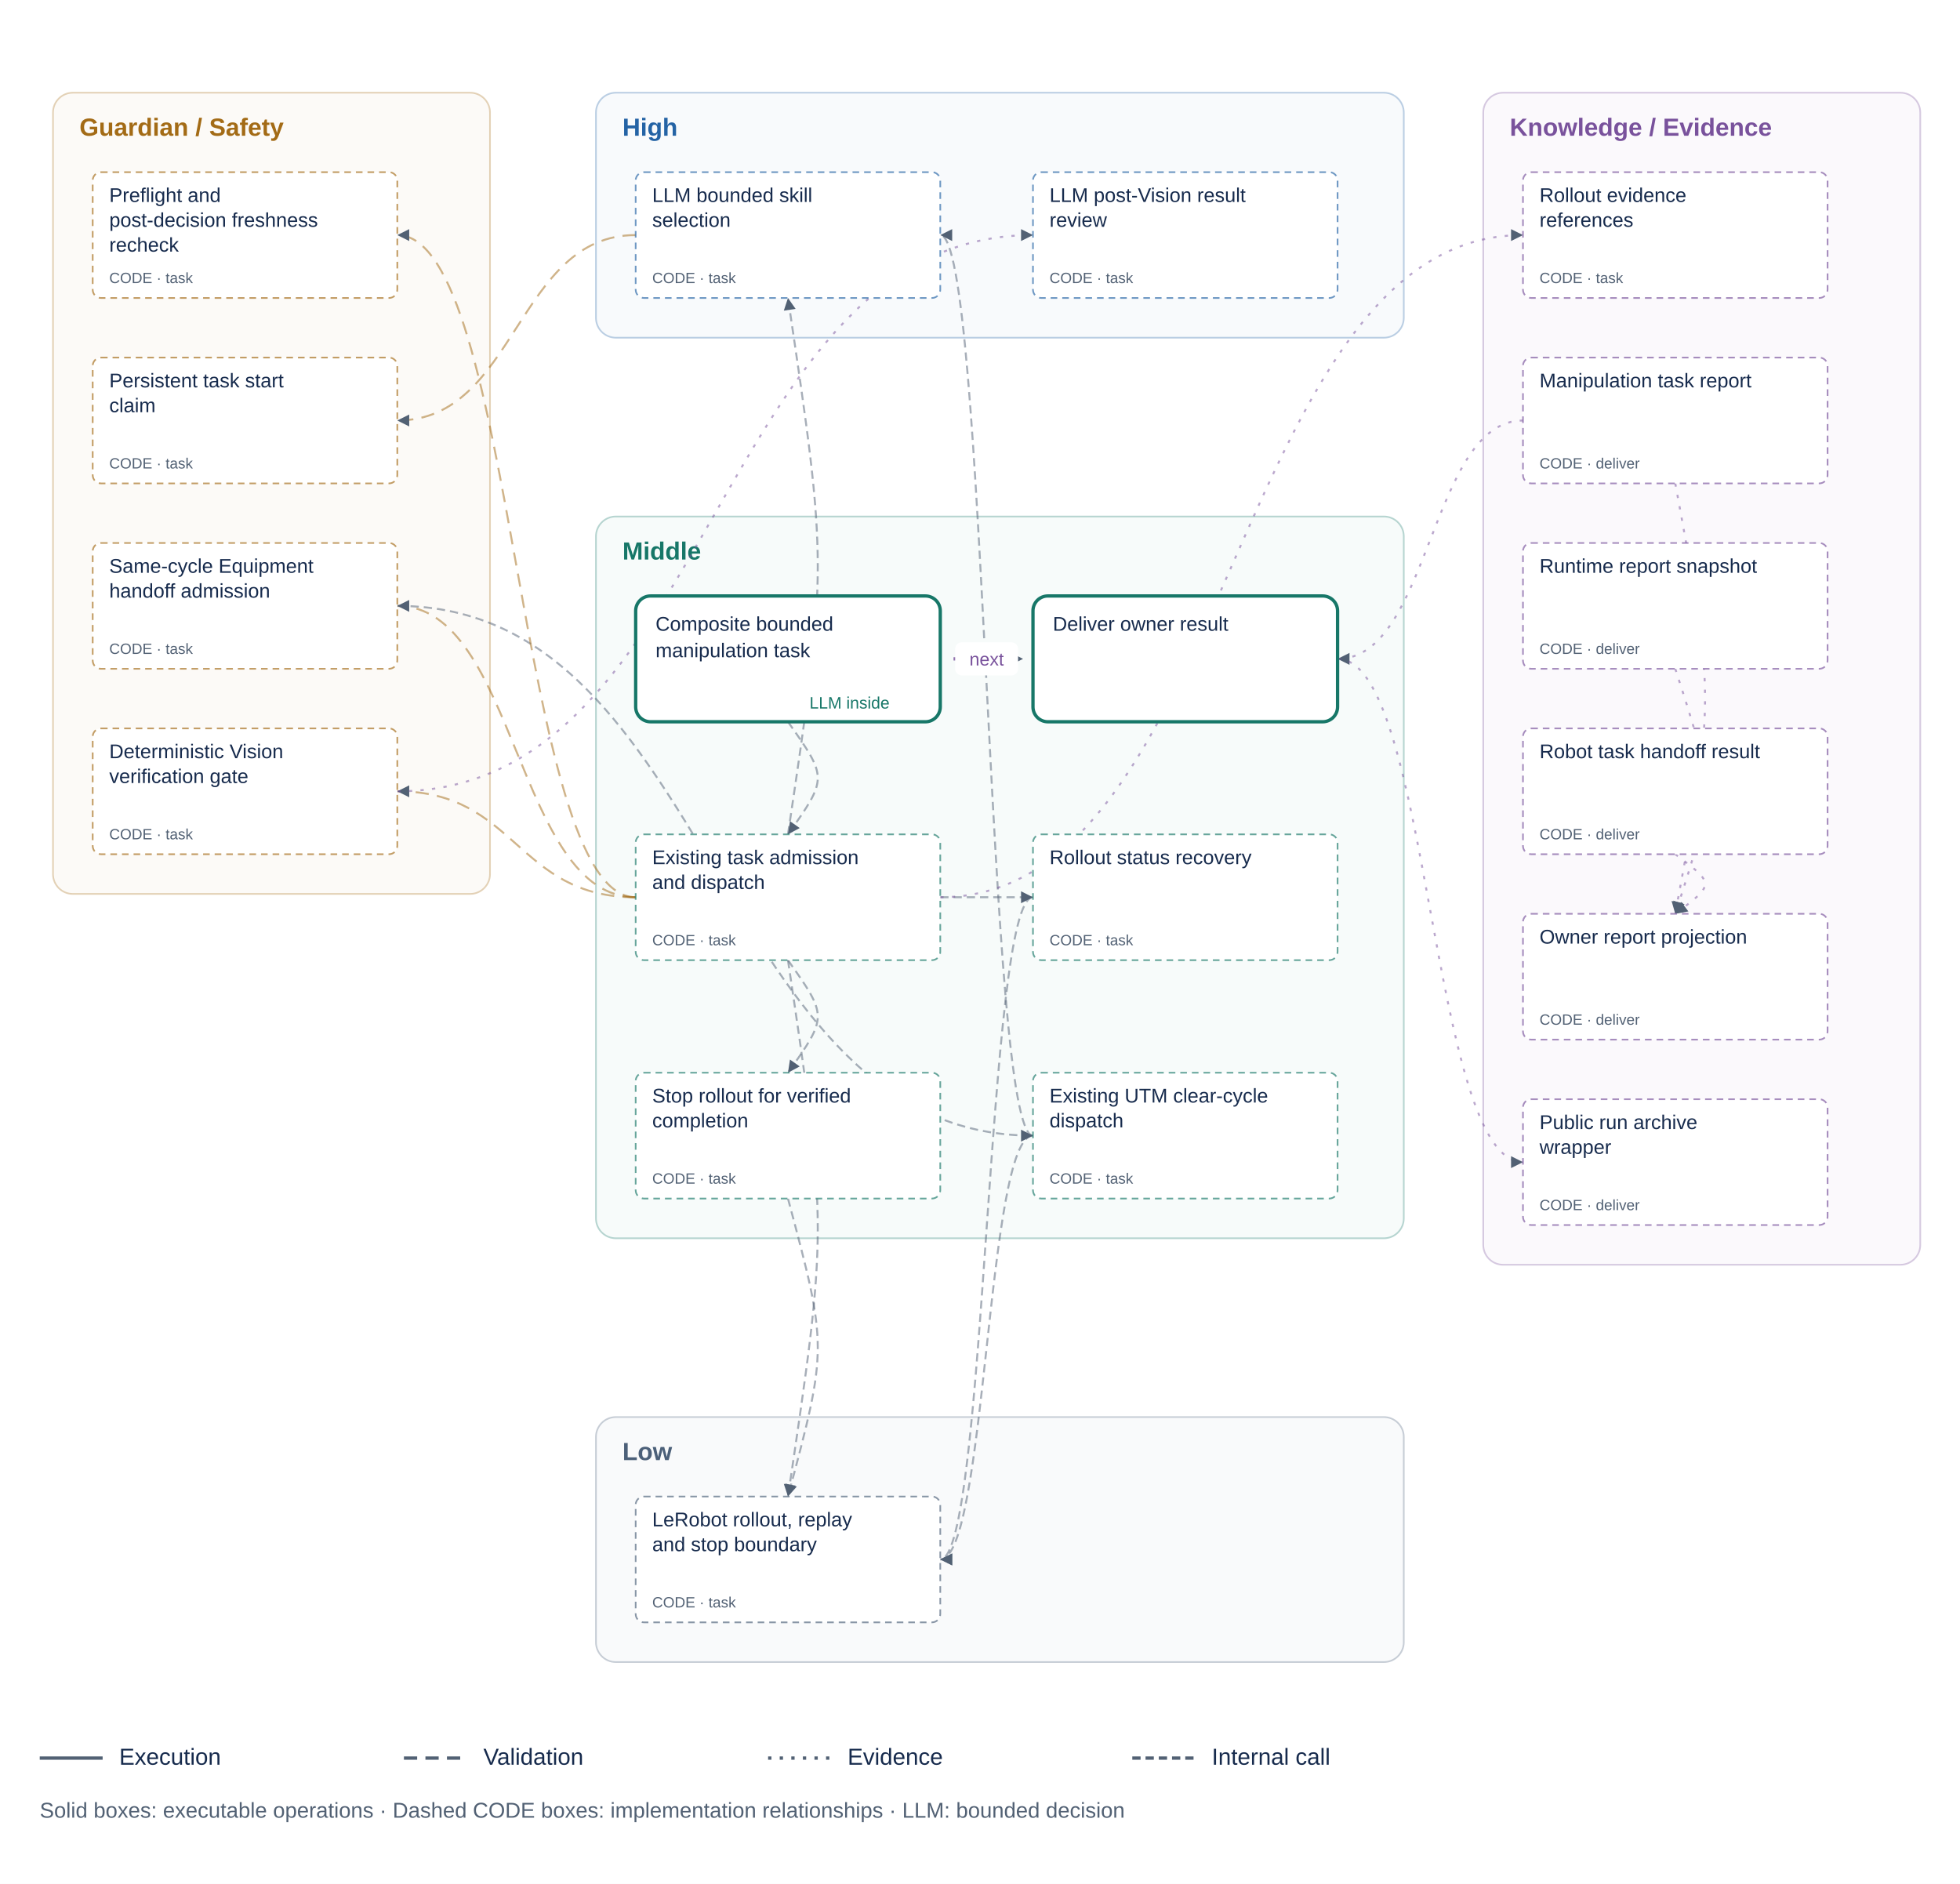
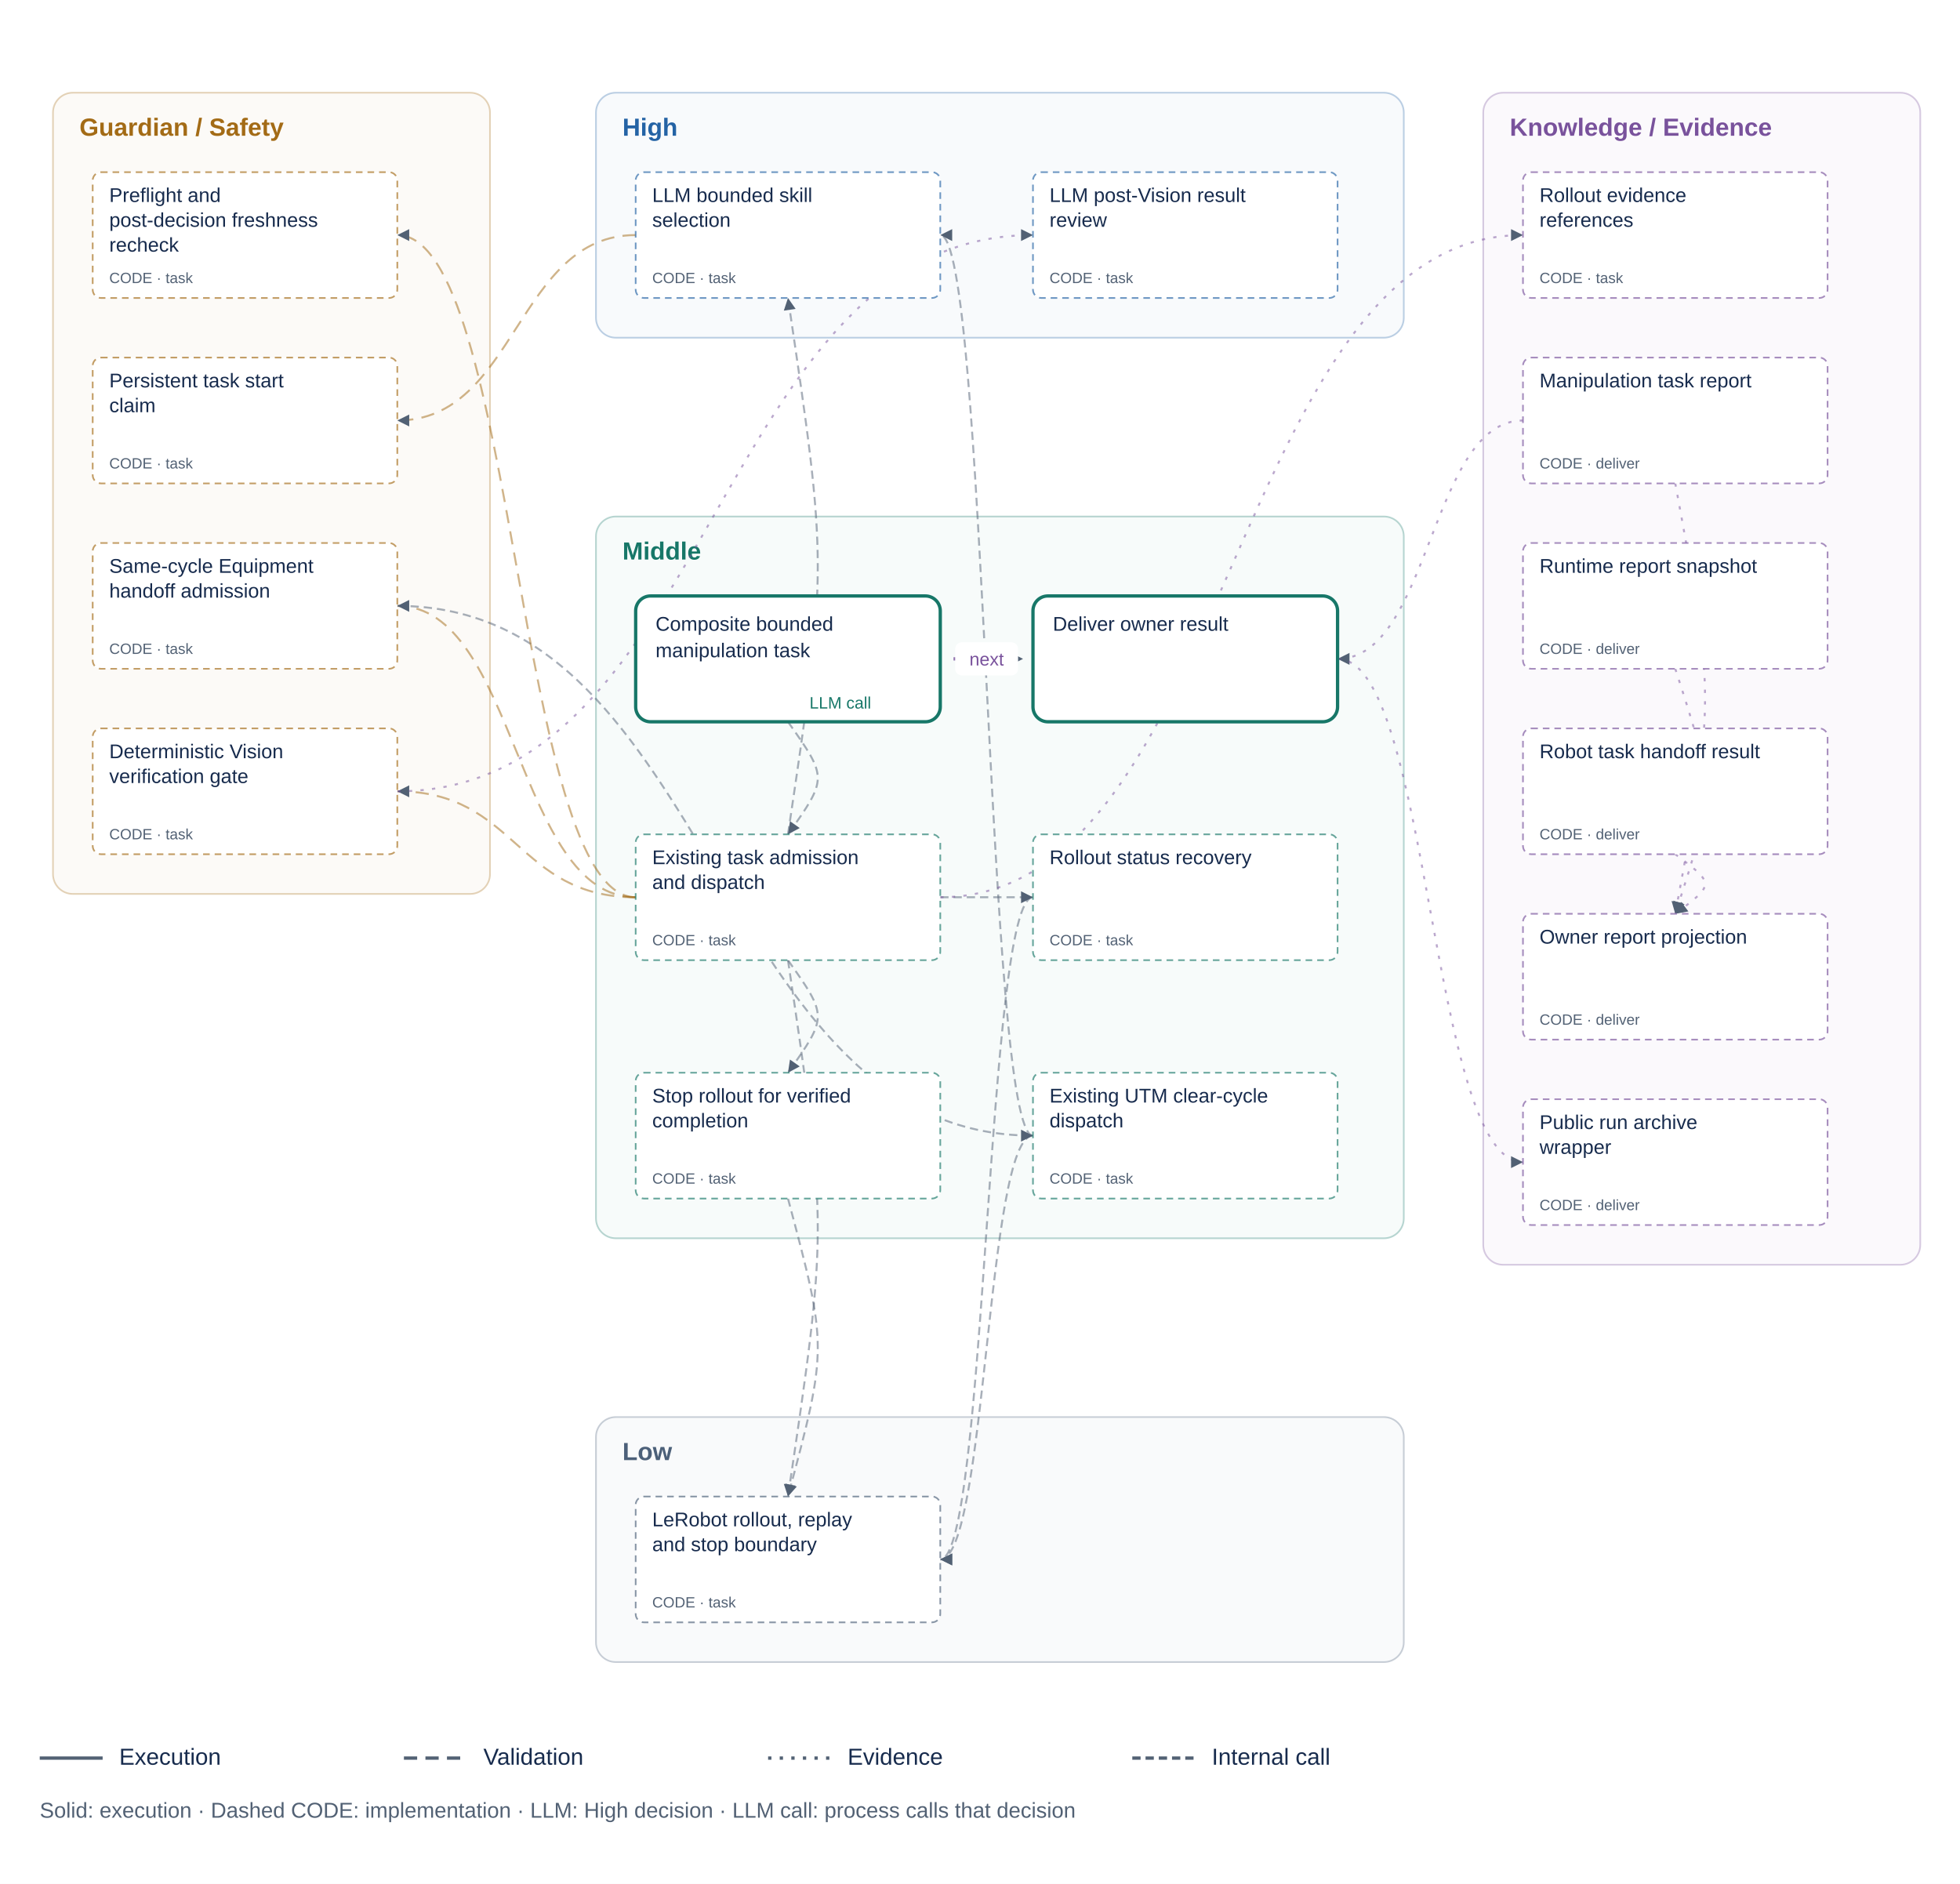
<svg xmlns="http://www.w3.org/2000/svg" data-theme="document" viewBox="0 0 1184 1138" role="img" aria-label="Manipulation Agent Module five-area internal graph" style="font-family:Arial,sans-serif;background:#ffffff">
  <rect width="100%" height="100%" fill="#ffffff" />
  <defs>
    <marker id="control-arrow" markerWidth="6" markerHeight="6" refX="5" refY="3" orient="auto">
      <path d="M0,0 L6,3 L0,6z" fill="#526174" />
    </marker>
  </defs>
  <g class="runtime-control-area" data-control-area="high" pointer-events="none">
    <rect x="360" y="56" width="488" height="148" rx="12" fill="#2463a5" fill-opacity=".035" stroke="#2463a5" stroke-opacity=".3" />
    <text x="376" y="82" fill="#2463a5" font-size="15" font-weight="600">High</text>
  </g>
  <g class="runtime-control-area" data-control-area="middle" pointer-events="none">
    <rect x="360" y="312" width="488" height="436" rx="12" fill="#177768" fill-opacity=".035" stroke="#177768" stroke-opacity=".3" />
    <text x="376" y="338" fill="#177768" font-size="15" font-weight="600">Middle</text>
  </g>
  <g class="runtime-control-area" data-control-area="low" pointer-events="none">
    <rect x="360" y="856" width="488" height="148" rx="12" fill="#4c6079" fill-opacity=".035" stroke="#4c6079" stroke-opacity=".3" />
    <text x="376" y="882" fill="#4c6079" font-size="15" font-weight="600">Low</text>
  </g>
  <g class="runtime-control-area" data-control-area="guardian" pointer-events="none">
    <rect x="32" y="56" width="264" height="484" rx="12" fill="#a36b16" fill-opacity=".035" stroke="#a36b16" stroke-opacity=".3" />
    <text x="48" y="82" fill="#a36b16" font-size="15" font-weight="600">Guardian / Safety</text>
  </g>
  <g class="runtime-control-area" data-control-area="knowledge" pointer-events="none">
    <rect x="896" y="56" width="264" height="708" rx="12" fill="#79529c" fill-opacity=".035" stroke="#79529c" stroke-opacity=".3" />
    <text x="912" y="82" fill="#79529c" font-size="15" font-weight="600">Knowledge / Evidence</text>
  </g>
  <defs>
    <marker id="control-detail-arrow" markerWidth="7" markerHeight="7" refX="6" refY="3" orient="auto">
      <path d="M0,0 L6,3 L0,6z" fill="#526174" />
    </marker>
  </defs>
  <g data-implementation-edge="task" pointer-events="none">
    <path d="M476,436 C500,470 500,470 476,504" fill="none" stroke="#526174" stroke-opacity=".5" stroke-width="1.2" stroke-dasharray="5 3" marker-end="url(#control-detail-arrow)" />
  </g>
  <g data-implementation-edge="task" pointer-events="none">
    <path d="M384,542 C312,542 312,366 240,366" fill="none" stroke="#a36b16" stroke-opacity=".5" stroke-width="1.2" stroke-dasharray="8 5" marker-end="url(#control-detail-arrow)" />
  </g>
  <g data-implementation-edge="task" pointer-events="none">
    <path d="M240,366 C432,366 432,686 624,686" fill="none" stroke="#526174" stroke-opacity=".5" stroke-width="1.2" stroke-dasharray="5 3" marker-end="url(#control-detail-arrow)" />
  </g>
  <g data-implementation-edge="task" pointer-events="none">
    <path d="M624,686 C596,686 596,942 568,942" fill="none" stroke="#526174" stroke-opacity=".5" stroke-width="1.2" stroke-dasharray="5 3" marker-end="url(#control-detail-arrow)" />
  </g>
  <g data-implementation-edge="task" pointer-events="none">
    <path d="M624,686 C596,686 596,142 568,142" fill="none" stroke="#526174" stroke-opacity=".5" stroke-width="1.2" stroke-dasharray="5 3" marker-end="url(#control-detail-arrow)" />
  </g>
  <g data-implementation-edge="task" pointer-events="none">
    <path d="M384,542 C312,542 312,142 240,142" fill="none" stroke="#a36b16" stroke-opacity=".5" stroke-width="1.2" stroke-dasharray="8 5" marker-end="url(#control-detail-arrow)" />
  </g>
  <g data-implementation-edge="task" pointer-events="none">
    <path d="M476,504 C500,342 500,342 476,180" fill="none" stroke="#526174" stroke-opacity=".5" stroke-width="1.2" stroke-dasharray="5 3" marker-end="url(#control-detail-arrow)" />
  </g>
  <g data-implementation-edge="task" pointer-events="none">
    <path d="M384,142 C312,142 312,254 240,254" fill="none" stroke="#a36b16" stroke-opacity=".5" stroke-width="1.2" stroke-dasharray="8 5" marker-end="url(#control-detail-arrow)" />
  </g>
  <g data-implementation-edge="task" pointer-events="none">
    <path d="M476,580 C500,742 500,742 476,904" fill="none" stroke="#526174" stroke-opacity=".5" stroke-width="1.2" stroke-dasharray="5 3" marker-end="url(#control-detail-arrow)" />
  </g>
  <g data-implementation-edge="task" pointer-events="none">
    <path d="M568,542 C596,542 596,542 624,542" fill="none" stroke="#526174" stroke-opacity=".5" stroke-width="1.2" stroke-dasharray="5 3" marker-end="url(#control-detail-arrow)" />
  </g>
  <g data-implementation-edge="task" pointer-events="none">
    <path d="M624,542 C596,542 596,942 568,942" fill="none" stroke="#526174" stroke-opacity=".5" stroke-width="1.2" stroke-dasharray="5 3" marker-end="url(#control-detail-arrow)" />
  </g>
  <g data-implementation-edge="task" pointer-events="none">
    <path d="M476,580 C500,614 500,614 476,648" fill="none" stroke="#526174" stroke-opacity=".5" stroke-width="1.2" stroke-dasharray="5 3" marker-end="url(#control-detail-arrow)" />
  </g>
  <g data-implementation-edge="task" pointer-events="none">
    <path d="M476,724 C500,814 500,814 476,904" fill="none" stroke="#526174" stroke-opacity=".5" stroke-width="1.2" stroke-dasharray="5 3" marker-end="url(#control-detail-arrow)" />
  </g>
  <g data-implementation-edge="task" pointer-events="none">
    <path d="M384,542 C312,542 312,478 240,478" fill="none" stroke="#a36b16" stroke-opacity=".5" stroke-width="1.2" stroke-dasharray="8 5" marker-end="url(#control-detail-arrow)" />
  </g>
  <g data-implementation-edge="task" pointer-events="none">
    <path d="M240,478 C432,478 432,142 624,142" fill="none" stroke="#79529c" stroke-opacity=".5" stroke-width="1.2" stroke-dasharray="2 5" marker-end="url(#control-detail-arrow)" />
  </g>
  <g data-implementation-edge="task" pointer-events="none">
    <path d="M568,542 C744,542 744,142 920,142" fill="none" stroke="#79529c" stroke-opacity=".5" stroke-width="1.2" stroke-dasharray="2 5" marker-end="url(#control-detail-arrow)" />
  </g>
  <g data-implementation-edge="deliver" pointer-events="none">
    <path d="M920,254 C864,254 864,398 808,398" fill="none" stroke="#79529c" stroke-opacity=".5" stroke-width="1.2" stroke-dasharray="2 5" marker-end="url(#control-detail-arrow)" />
  </g>
  <g data-implementation-edge="deliver" pointer-events="none">
    <path d="M1012,404 C1036,478 1036,478 1012,552" fill="none" stroke="#79529c" stroke-opacity=".5" stroke-width="1.2" stroke-dasharray="2 5" marker-end="url(#control-detail-arrow)" />
  </g>
  <g data-implementation-edge="deliver" pointer-events="none">
    <path d="M1012,516 C1036,534 1036,534 1012,552" fill="none" stroke="#79529c" stroke-opacity=".5" stroke-width="1.2" stroke-dasharray="2 5" marker-end="url(#control-detail-arrow)" />
  </g>
  <g data-implementation-edge="deliver" pointer-events="none">
    <path d="M1012,292 C1036,422 1036,422 1012,552" fill="none" stroke="#79529c" stroke-opacity=".5" stroke-width="1.2" stroke-dasharray="2 5" marker-end="url(#control-detail-arrow)" />
  </g>
  <g data-implementation-edge="deliver" pointer-events="none">
    <path d="M808,398 C864,398 864,702 920,702" fill="none" stroke="#79529c" stroke-opacity=".5" stroke-width="1.2" stroke-dasharray="2 5" marker-end="url(#control-detail-arrow)" />
  </g>
  <g data-implementation-node="task::task" data-implementation-owner="task" pointer-events="auto" role="img" aria-label="Existing task admission and dispatch; code-owned; ManipulationAgent._run_task">
    <rect x="384" y="504" width="184" height="76" rx="5" fill="#ffffff" stroke="#177768" stroke-opacity=".65" stroke-dasharray="4 3" />
    <text x="394" y="522" fill="#172b4d" font-size="12">Existing task admission</text>
    <text x="394" y="537" fill="#172b4d" font-size="12">and dispatch</text>
    <text x="394" y="571" fill="#526174" font-size="9">CODE · task</text>
  </g>
  <g data-implementation-node="task::preflight" data-implementation-owner="task" pointer-events="auto" role="img" aria-label="Preflight and post-decision freshness recheck; code-owned; ManipulationAgent._preflight">
    <rect x="56" y="104" width="184" height="76" rx="5" fill="#ffffff" stroke="#a36b16" stroke-opacity=".65" stroke-dasharray="4 3" />
    <text x="66" y="122" fill="#172b4d" font-size="12">Preflight and</text>
    <text x="66" y="137" fill="#172b4d" font-size="12">post-decision freshness</text>
    <text x="66" y="152" fill="#172b4d" font-size="12">recheck</text>
    <text x="66" y="171" fill="#526174" font-size="9">CODE · task</text>
  </g>
  <g data-implementation-node="task::choice" data-implementation-owner="task" pointer-events="auto" role="img" aria-label="LLM bounded skill selection; code-owned; select_manipulation_tool">
    <rect x="384" y="104" width="184" height="76" rx="5" fill="#ffffff" stroke="#2463a5" stroke-opacity=".65" stroke-dasharray="4 3" />
    <text x="394" y="122" fill="#172b4d" font-size="12">LLM bounded skill</text>
    <text x="394" y="137" fill="#172b4d" font-size="12">selection</text>
    <text x="394" y="171" fill="#526174" font-size="9">CODE · task</text>
  </g>
  <g data-implementation-node="task::once" data-implementation-owner="task" pointer-events="auto" role="img" aria-label="Persistent task start claim; code-owned; claim_skill_execution">
    <rect x="56" y="216" width="184" height="76" rx="5" fill="#ffffff" stroke="#a36b16" stroke-opacity=".65" stroke-dasharray="4 3" />
    <text x="66" y="234" fill="#172b4d" font-size="12">Persistent task start</text>
    <text x="66" y="249" fill="#172b4d" font-size="12">claim</text>
    <text x="66" y="283" fill="#526174" font-size="9">CODE · task</text>
  </g>
  <g data-implementation-node="task::rollout" data-implementation-owner="task" pointer-events="auto" role="img" aria-label="Rollout status recovery; code-owned; ManipulationAgent._refresh_existing_rollout_status">
    <rect x="624" y="504" width="184" height="76" rx="5" fill="#ffffff" stroke="#177768" stroke-opacity=".65" stroke-dasharray="4 3" />
    <text x="634" y="522" fill="#172b4d" font-size="12">Rollout status recovery</text>
    <text x="634" y="571" fill="#526174" font-size="9">CODE · task</text>
  </g>
  <g data-implementation-node="task::stop" data-implementation-owner="task" pointer-events="auto" role="img" aria-label="Stop rollout for verified completion; code-owned; ManipulationAgent._stop_rollout_for_completion">
    <rect x="384" y="648" width="184" height="76" rx="5" fill="#ffffff" stroke="#177768" stroke-opacity=".65" stroke-dasharray="4 3" />
    <text x="394" y="666" fill="#172b4d" font-size="12">Stop rollout for verified</text>
    <text x="394" y="681" fill="#172b4d" font-size="12">completion</text>
    <text x="394" y="715" fill="#526174" font-size="9">CODE · task</text>
  </g>
  <g data-implementation-node="task::robot" data-implementation-owner="task" pointer-events="auto" role="img" aria-label="LeRobot rollout, replay and stop boundary; code-owned; LeRobotBridge">
    <rect x="384" y="904" width="184" height="76" rx="5" fill="#ffffff" stroke="#4c6079" stroke-opacity=".65" stroke-dasharray="4 3" />
    <text x="394" y="922" fill="#172b4d" font-size="12">LeRobot rollout, replay</text>
    <text x="394" y="937" fill="#172b4d" font-size="12">and stop boundary</text>
    <text x="394" y="971" fill="#526174" font-size="9">CODE · task</text>
  </g>
  <g data-implementation-node="task::clear" data-implementation-owner="task" pointer-events="auto" role="img" aria-label="Existing UTM clear-cycle dispatch; code-owned; run_clear_manipulation">
    <rect x="624" y="648" width="184" height="76" rx="5" fill="#ffffff" stroke="#177768" stroke-opacity=".65" stroke-dasharray="4 3" />
    <text x="634" y="666" fill="#172b4d" font-size="12">Existing UTM clear-cycle</text>
    <text x="634" y="681" fill="#172b4d" font-size="12">dispatch</text>
    <text x="634" y="715" fill="#526174" font-size="9">CODE · task</text>
  </g>
  <g data-implementation-node="task::clear_scope" data-implementation-owner="task" pointer-events="auto" role="img" aria-label="Same-cycle Equipment handoff admission; code-owned; current_clear">
    <rect x="56" y="328" width="184" height="76" rx="5" fill="#ffffff" stroke="#a36b16" stroke-opacity=".65" stroke-dasharray="4 3" />
    <text x="66" y="346" fill="#172b4d" font-size="12">Same-cycle Equipment</text>
    <text x="66" y="361" fill="#172b4d" font-size="12">handoff admission</text>
    <text x="66" y="395" fill="#526174" font-size="9">CODE · task</text>
  </g>
  <g data-implementation-node="task::verification" data-implementation-owner="task" pointer-events="auto" role="img" aria-label="Deterministic Vision verification gate; code-owned; ManipulationAgent._verification_status">
    <rect x="56" y="440" width="184" height="76" rx="5" fill="#ffffff" stroke="#a36b16" stroke-opacity=".65" stroke-dasharray="4 3" />
    <text x="66" y="458" fill="#172b4d" font-size="12">Deterministic Vision</text>
    <text x="66" y="473" fill="#172b4d" font-size="12">verification gate</text>
    <text x="66" y="507" fill="#526174" font-size="9">CODE · task</text>
  </g>
  <g data-implementation-node="task::review" data-implementation-owner="task" pointer-events="auto" role="img" aria-label="LLM post-Vision result review; code-owned; review_manipulation_result">
    <rect x="624" y="104" width="184" height="76" rx="5" fill="#ffffff" stroke="#2463a5" stroke-opacity=".65" stroke-dasharray="4 3" />
    <text x="634" y="122" fill="#172b4d" font-size="12">LLM post-Vision result</text>
    <text x="634" y="137" fill="#172b4d" font-size="12">review</text>
    <text x="634" y="171" fill="#526174" font-size="9">CODE · task</text>
  </g>
  <g data-implementation-node="task::evidence" data-implementation-owner="task" pointer-events="auto" role="img" aria-label="Rollout evidence references; code-owned; ManipulationAgent._evidence_refs">
    <rect x="920" y="104" width="184" height="76" rx="5" fill="#ffffff" stroke="#79529c" stroke-opacity=".65" stroke-dasharray="4 3" />
    <text x="930" y="122" fill="#172b4d" font-size="12">Rollout evidence</text>
    <text x="930" y="137" fill="#172b4d" font-size="12">references</text>
    <text x="930" y="171" fill="#526174" font-size="9">CODE · task</text>
  </g>
  <g data-implementation-node="deliver::report" data-implementation-owner="deliver" pointer-events="auto" role="img" aria-label="Manipulation task report; code-owned; ManipulationAgent._manipulation_report">
    <rect x="920" y="216" width="184" height="76" rx="5" fill="#ffffff" stroke="#79529c" stroke-opacity=".65" stroke-dasharray="4 3" />
    <text x="930" y="234" fill="#172b4d" font-size="12">Manipulation task report</text>
    <text x="930" y="283" fill="#526174" font-size="9">CODE · deliver</text>
  </g>
  <g data-implementation-node="deliver::screen" data-implementation-owner="deliver" pointer-events="auto" role="img" aria-label="Runtime report snapshot; code-owned; ManipulationAgent._manipulation_agent_report_snapshot">
    <rect x="920" y="328" width="184" height="76" rx="5" fill="#ffffff" stroke="#79529c" stroke-opacity=".65" stroke-dasharray="4 3" />
    <text x="930" y="346" fill="#172b4d" font-size="12">Runtime report snapshot</text>
    <text x="930" y="395" fill="#526174" font-size="9">CODE · deliver</text>
  </g>
  <g data-implementation-node="deliver::packet" data-implementation-owner="deliver" pointer-events="auto" role="img" aria-label="Robot task handoff result; code-owned; ManipulationAgent._robot_task_result">
    <rect x="920" y="440" width="184" height="76" rx="5" fill="#ffffff" stroke="#79529c" stroke-opacity=".65" stroke-dasharray="4 3" />
    <text x="930" y="458" fill="#172b4d" font-size="12">Robot task handoff result</text>
    <text x="930" y="507" fill="#526174" font-size="9">CODE · deliver</text>
  </g>
  <g data-implementation-node="deliver::projection" data-implementation-owner="deliver" pointer-events="auto" role="img" aria-label="Owner report projection; code-owned; project_manipulation_report">
    <rect x="920" y="552" width="184" height="76" rx="5" fill="#ffffff" stroke="#79529c" stroke-opacity=".65" stroke-dasharray="4 3" />
    <text x="930" y="570" fill="#172b4d" font-size="12">Owner report projection</text>
    <text x="930" y="619" fill="#526174" font-size="9">CODE · deliver</text>
  </g>
  <g data-implementation-node="deliver::archive" data-implementation-owner="deliver" pointer-events="auto" role="img" aria-label="Public run archive wrapper; code-owned; archive_agent_run">
    <rect x="920" y="664" width="184" height="76" rx="5" fill="#ffffff" stroke="#79529c" stroke-opacity=".65" stroke-dasharray="4 3" />
    <text x="930" y="682" fill="#172b4d" font-size="12">Public run archive</text>
    <text x="930" y="697" fill="#172b4d" font-size="12">wrapper</text>
    <text x="930" y="731" fill="#526174" font-size="9">CODE · deliver</text>
  </g>
  <g data-source="task" data-target="deliver" data-outcome="next" data-kind="evidence">
    <path d="M 576 398 C 587.2 398, 604.8 398, 616 398" fill="none" stroke="#79529c" stroke-opacity=".8" stroke-width="2" stroke-dasharray="2 5" marker-end="url(#control-arrow)" />
    <rect x="577" y="388" width="38" height="20" rx="4" fill="#ffffff" />
    <text x="596" y="402" text-anchor="middle" fill="#79529c" font-size="11">next</text>
  </g>
  <g>
    <rect x="384" y="360" width="184" height="76" rx="9" fill="#ffffff" stroke="#177768" stroke-width="2" />
    <text x="396" y="381" fill="#172b4d" font-size="12">Composite bounded</text>
    <text x="396" y="397" fill="#172b4d" font-size="12">manipulation task</text>
-     <text x="489" y="428" fill="#177768" font-size="10">LLM inside</text>
+     <text x="489" y="428" fill="#177768" font-size="10">LLM call</text>
  </g>
  <g>
    <rect x="624" y="360" width="184" height="76" rx="9" fill="#ffffff" stroke="#177768" stroke-width="2" />
    <text x="636" y="381" fill="#172b4d" font-size="12">Deliver owner result</text>
  </g>
  <line x1="24" x2="62" y1="1062" y2="1062" stroke="#526174" stroke-width="2" stroke-dasharray="" />
  <text x="72" y="1066" fill="#172b4d" font-size="14">Execution</text>
  <line x1="244" x2="282" y1="1062" y2="1062" stroke="#526174" stroke-width="2" stroke-dasharray="8 5" />
  <text x="292" y="1066" fill="#172b4d" font-size="14">Validation</text>
  <line x1="464" x2="502" y1="1062" y2="1062" stroke="#526174" stroke-width="2" stroke-dasharray="2 5" />
  <text x="512" y="1066" fill="#172b4d" font-size="14">Evidence</text>
  <line x1="684" x2="722" y1="1062" y2="1062" stroke="#526174" stroke-width="2" stroke-dasharray="5 3" />
  <text x="732" y="1066" fill="#172b4d" font-size="14">Internal call</text>
-   <text x="24" y="1098" fill="#526174" font-size="13">Solid boxes: executable operations · Dashed CODE boxes: implementation relationships · LLM: bounded decision</text>
+   <text x="24" y="1098" fill="#526174" font-size="13">Solid: execution · Dashed CODE: implementation · LLM: High decision · LLM call: process calls that decision</text>
</svg>
